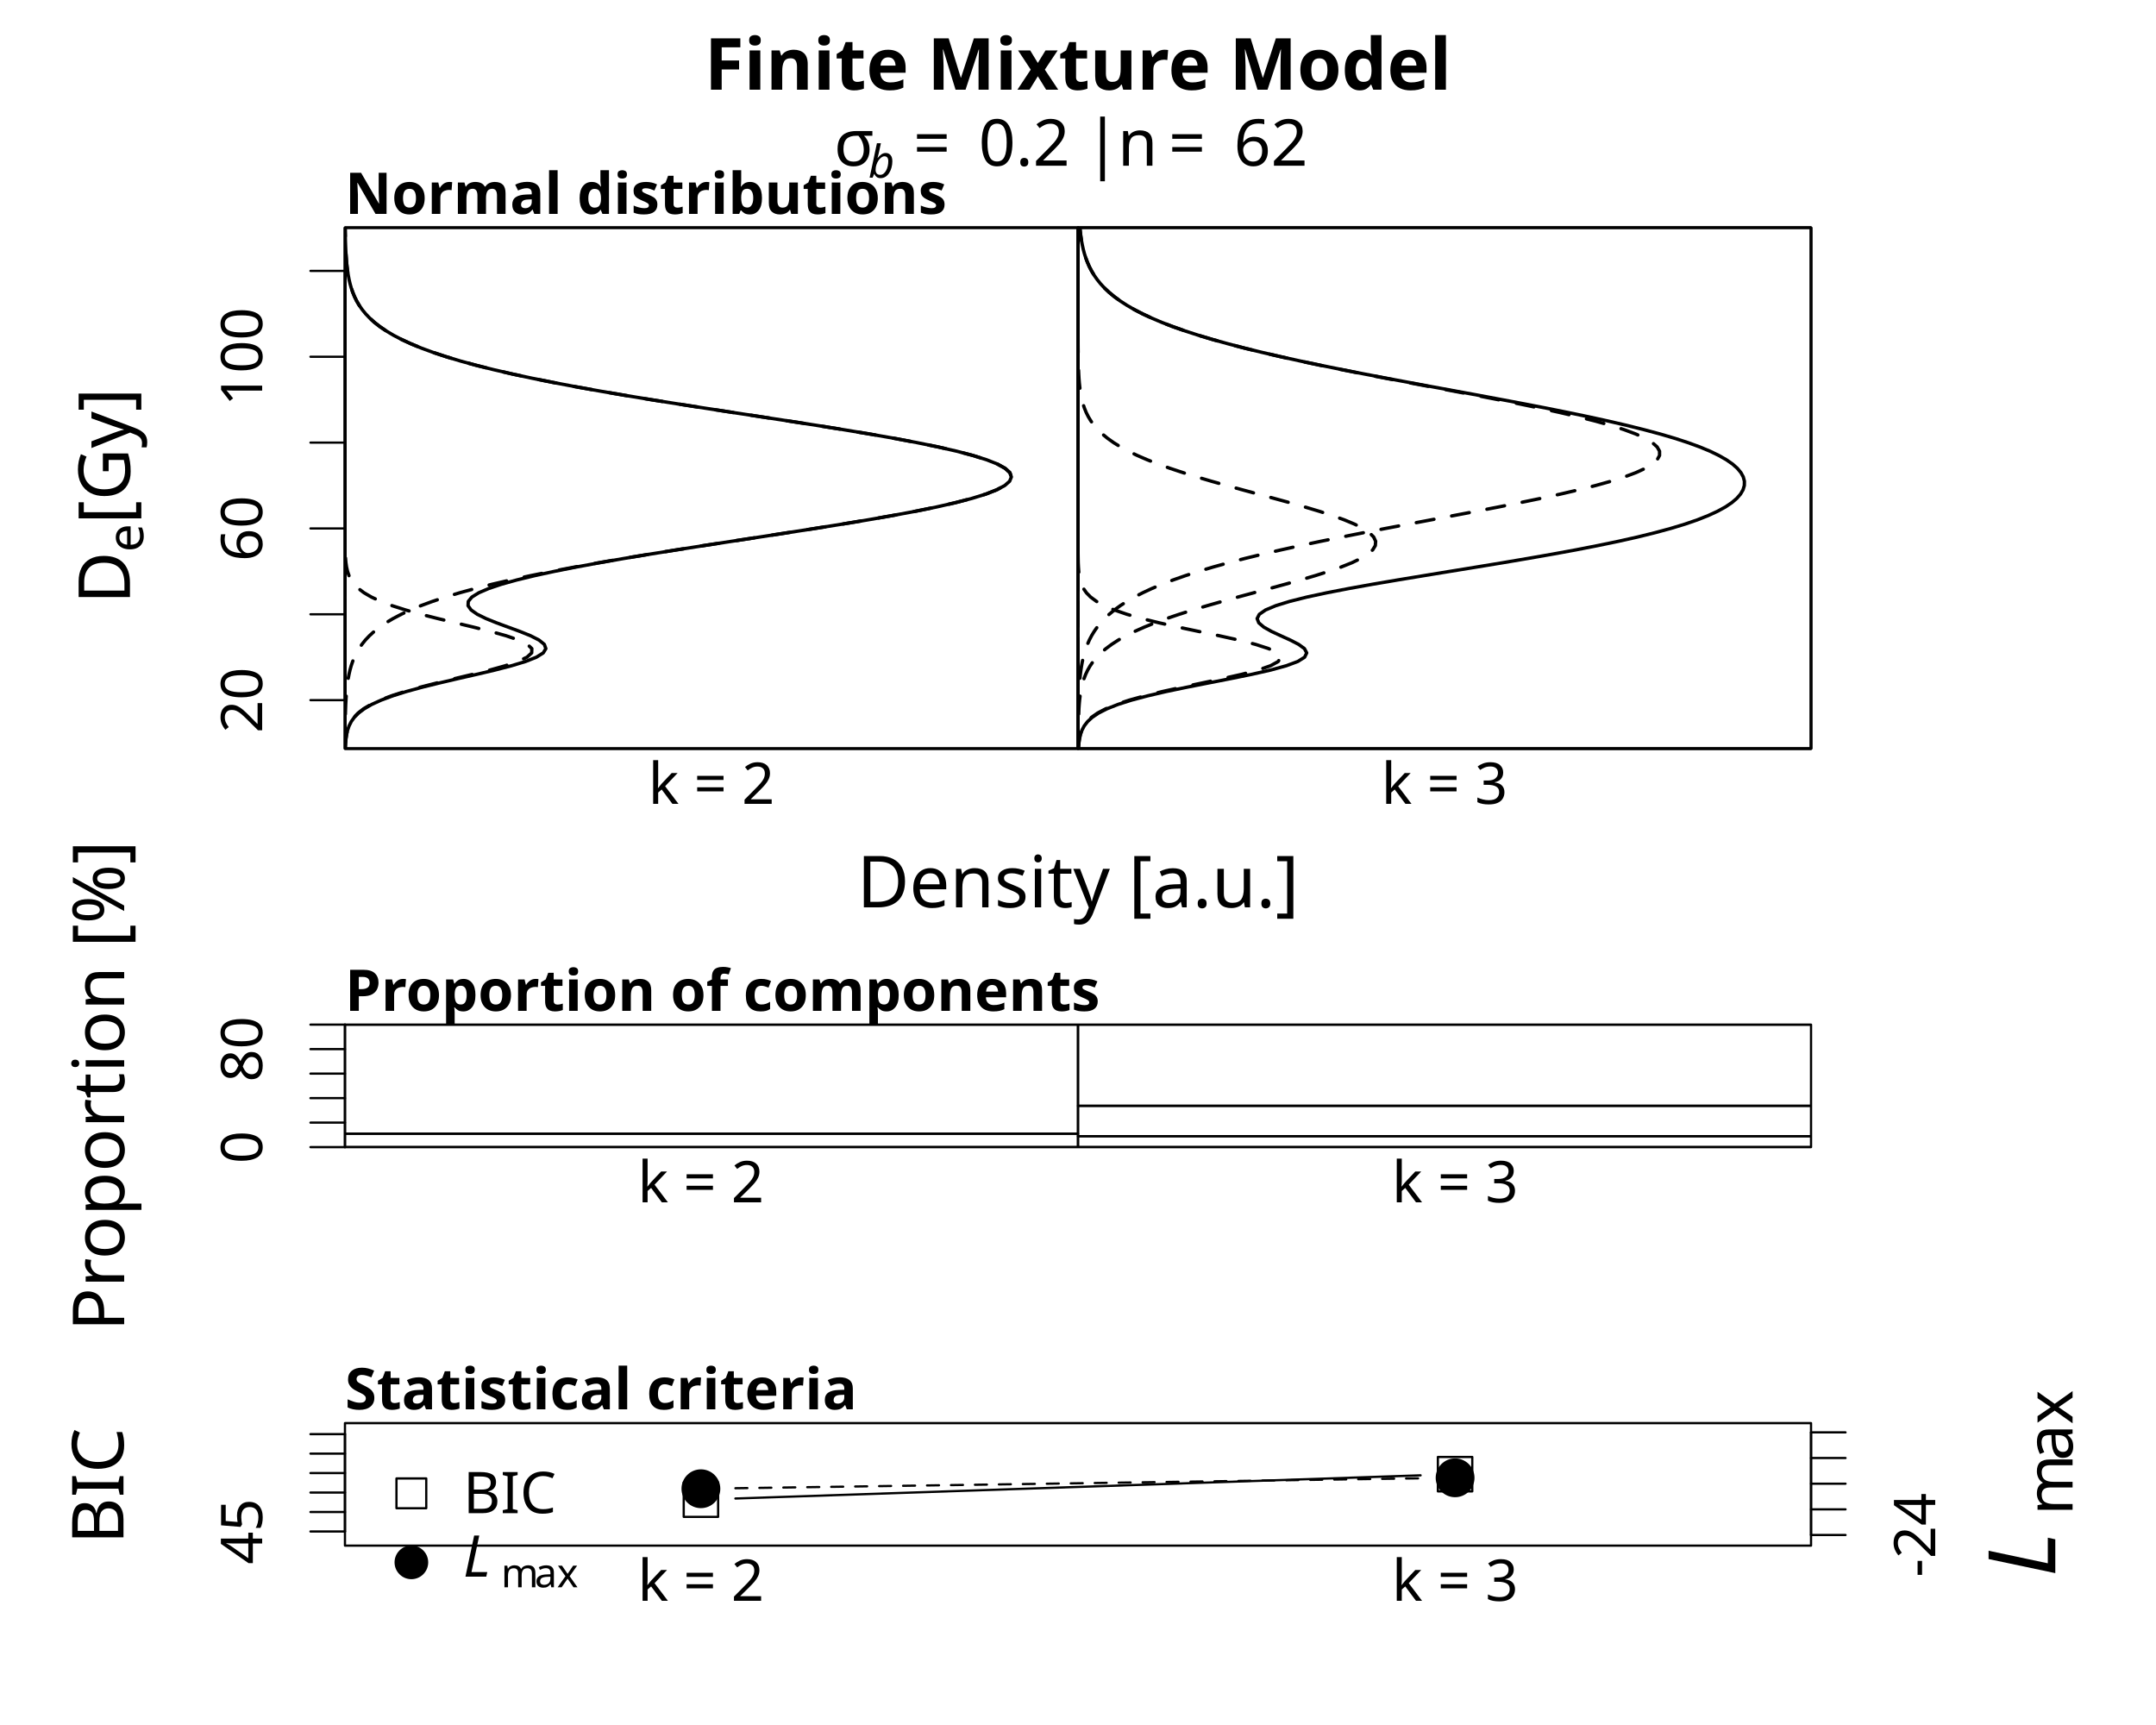
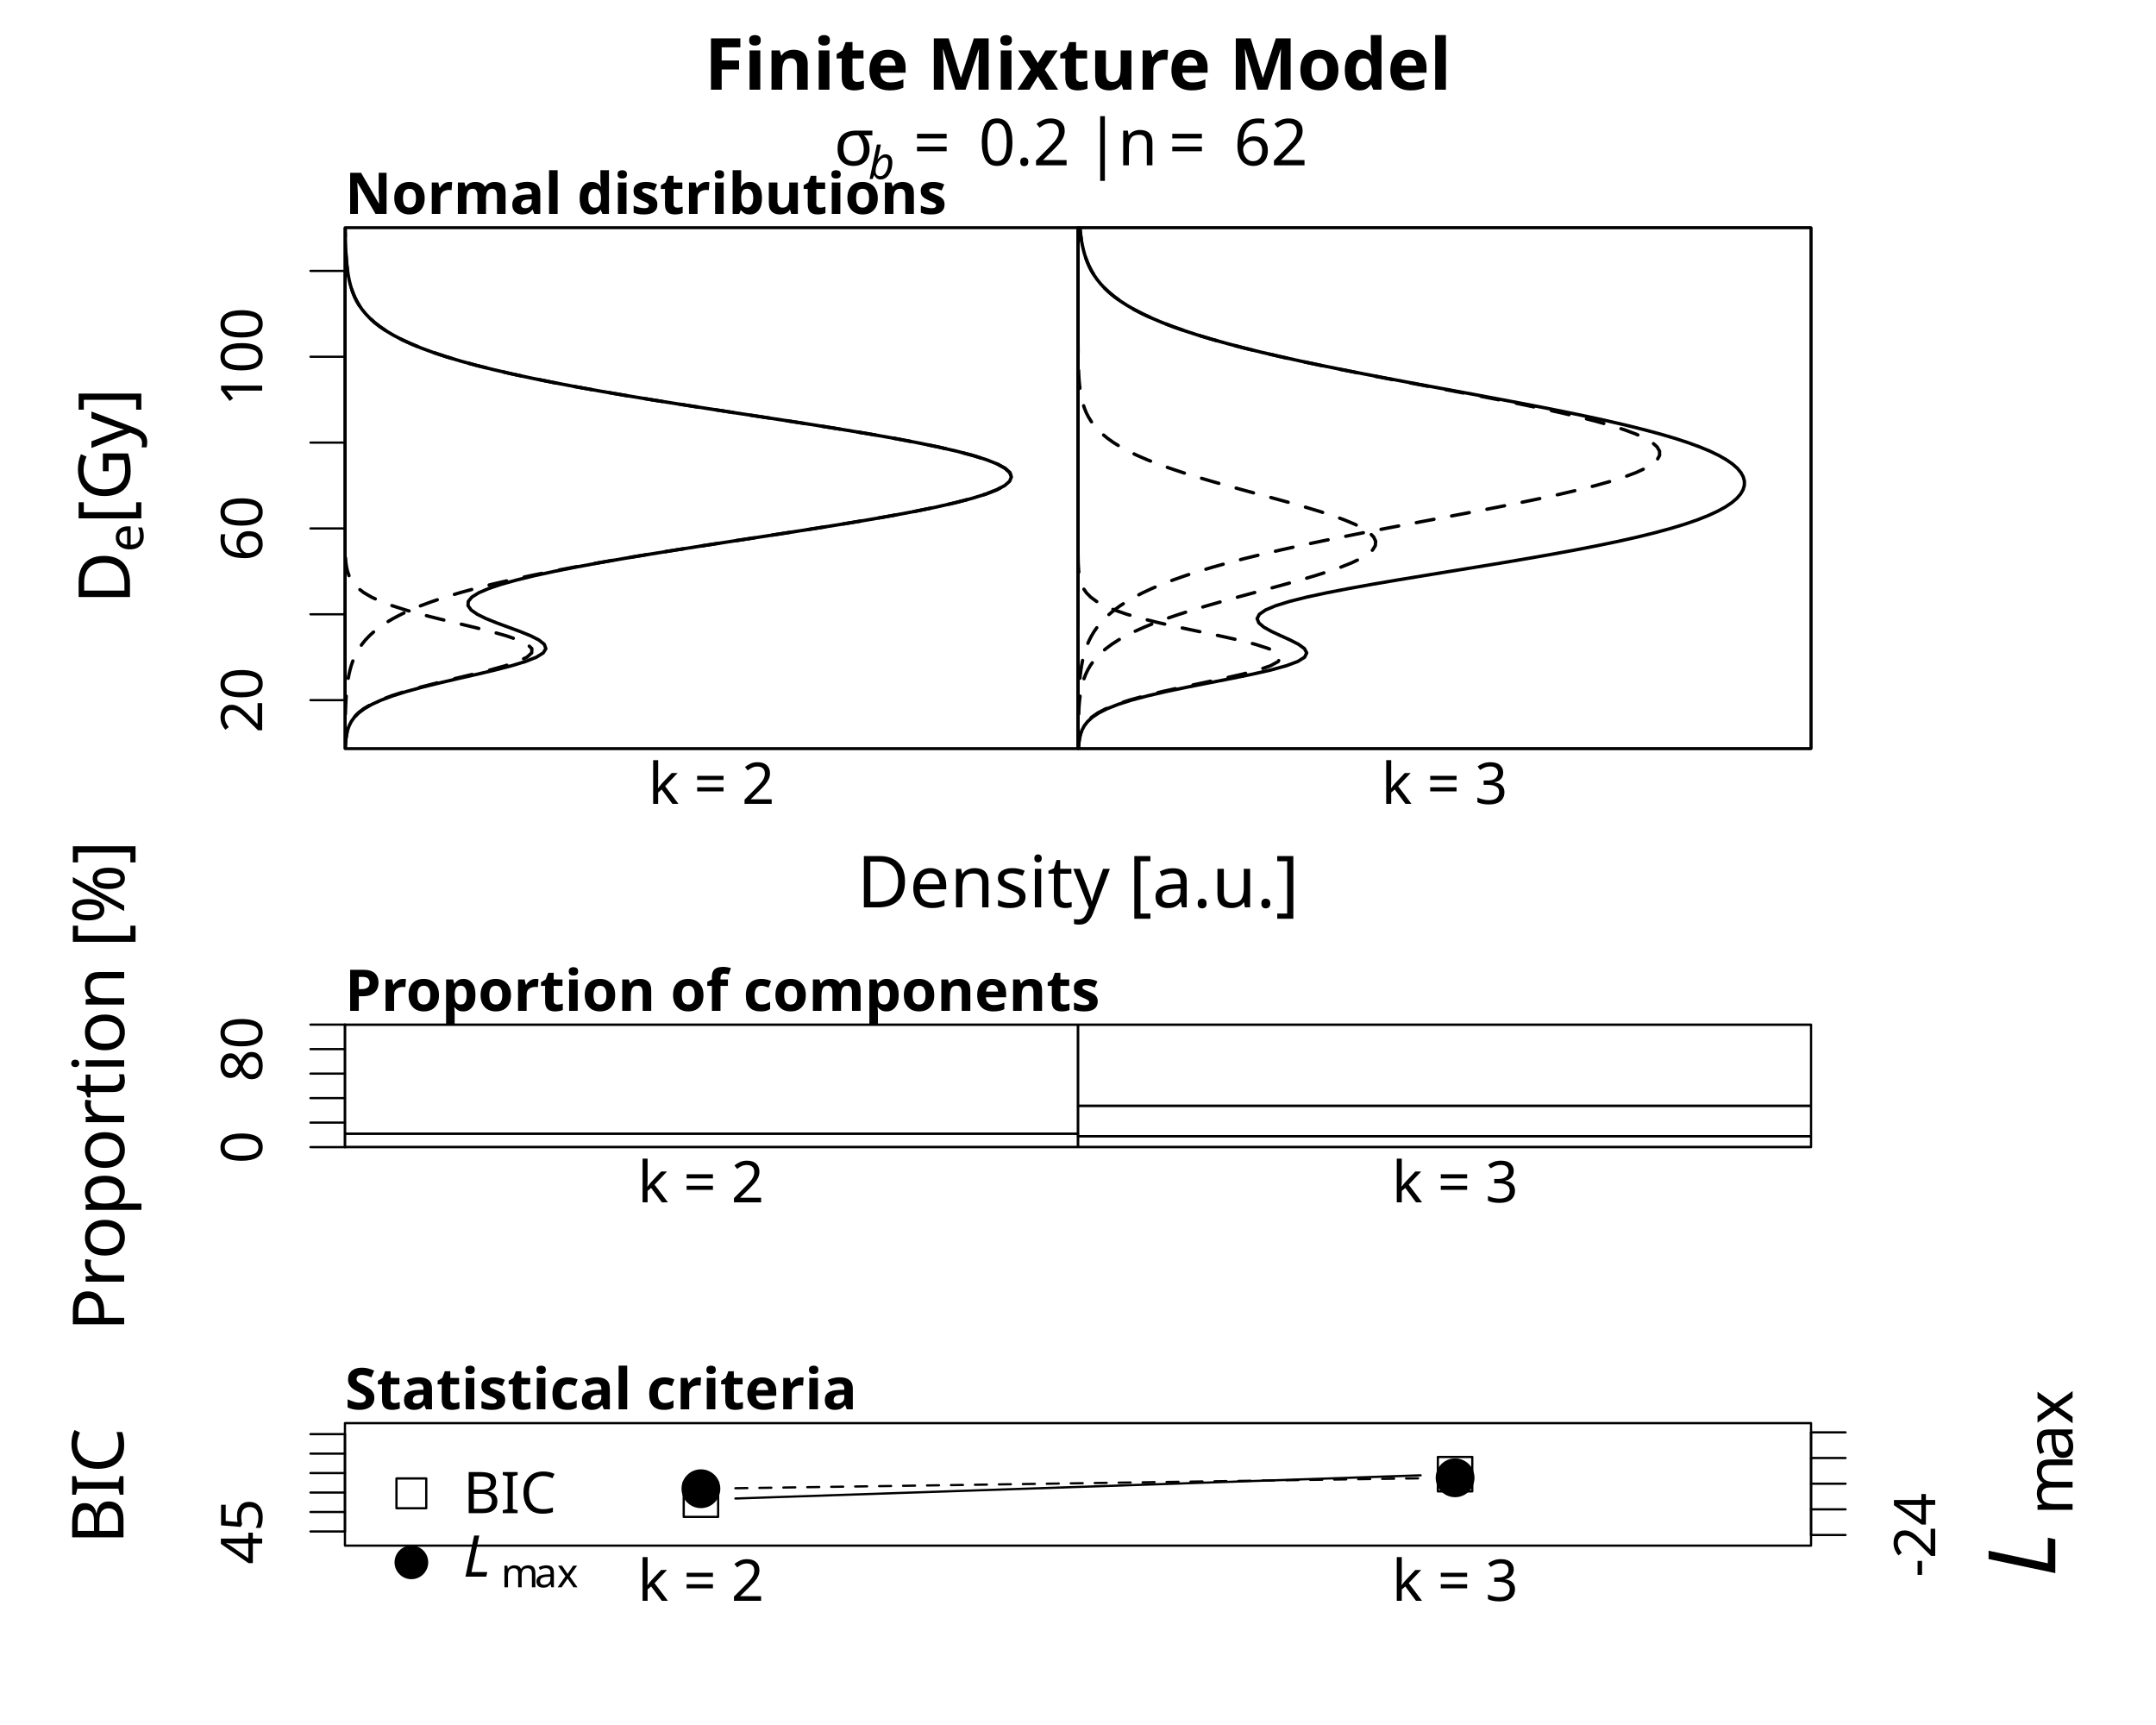
<svg xmlns="http://www.w3.org/2000/svg" class="svglite" data-engine-version="2.0" width="720.00pt" height="576.00pt" viewBox="0 0 720.00 576.00">
  <defs>
    <style type="text/css">
    .svglite line, .svglite polyline, .svglite polygon, .svglite path, .svglite rect, .svglite circle {
      fill: none;
      stroke: #000000;
      stroke-linecap: round;
      stroke-linejoin: round;
      stroke-miterlimit: 10.00;
    }
  </style>
  </defs>
  <rect width="100%" height="100%" style="stroke: none; fill: #FFFFFF;" />
  <defs>
    <clipPath id="cpMC4wMHw3MjAuMDB8MC4wMHw1NzYuMDA=">
      <rect x="0.00" y="0.00" width="720.00" height="576.00" />
    </clipPath>
  </defs>
  <g clip-path="url(#cpMC4wMHw3MjAuMDB8MC4wMHw1NzYuMDA=)">
    <polygon points="115.20,249.98 360.00,249.98 360.00,76.03 115.20,76.03 " style="stroke-width: 0.75; fill: none;" />
    <text transform="translate(43.40,201.69) rotate(-90)" style="font-size: 24.00px; font-family: sans;" textLength="17.34px" lengthAdjust="spacingAndGlyphs">D</text>
    <text transform="translate(47.84,184.36) rotate(-90)" style="font-size: 16.80px; font-family: sans;" textLength="9.34px" lengthAdjust="spacingAndGlyphs">e</text>
    <text transform="translate(43.40,175.01) rotate(-90)" style="font-size: 24.00px; font-family: sans;" textLength="50.69px" lengthAdjust="spacingAndGlyphs"> [Gy]</text>
  </g>
  <defs>
    <clipPath id="cpMTE1LjIwfDM2MC4wMHw3Ni4wM3wyNDkuOTg=">
      <rect x="115.20" y="76.03" width="244.80" height="173.95" />
    </clipPath>
  </defs>
  <g clip-path="url(#cpMTE1LjIwfDM2MC4wMHw3Ni4wM3wyNDkuOTg=)">
    <polyline points="115.20,262.44 115.20,261.01 115.20,259.58 115.20,258.14 115.20,256.71 115.21,255.28 115.22,253.84 115.23,252.41 115.26,250.98 115.31,249.54 115.38,248.11 115.51,246.68 115.72,245.25 116.03,243.81 116.51,242.38 117.22,240.95 118.22,239.51 119.60,238.08 121.46,236.65 123.89,235.21 126.96,233.78 130.72,232.35 135.18,230.91 140.27,229.48 145.88,228.05 151.81,226.61 157.81,225.18 163.55,223.75 168.71,222.31 172.94,220.88 175.97,219.45 177.56,218.01 177.61,216.58 176.11,215.15 173.16,213.71 168.99,212.28 163.88,210.85 158.16,209.42 152.17,207.98 146.23,206.55 140.59,205.12 135.46,203.68 130.97,202.25 127.17,200.82 124.06,199.38 121.59,197.95 119.70,196.52 118.29,195.08 117.27,193.65 116.55,192.22 116.06,190.78 115.73,189.35 115.52,187.92 115.39,186.48 115.31,185.05 115.26,183.62 115.23,182.18 115.22,180.75 115.21,179.32 115.20,177.88 115.20,176.45 115.20,175.02 115.20,173.59 115.20,172.15 115.20,170.72 115.20,169.29 115.20,167.85 115.20,166.42 115.20,164.99 115.20,163.55 115.20,162.12 115.20,160.69 115.20,159.25 115.20,157.82 115.20,156.39 115.20,154.95 115.20,153.52 115.20,152.09 115.20,150.65 115.20,149.22 115.20,147.79 115.20,146.35 115.20,144.92 115.20,143.49 115.20,142.05 115.20,140.62 115.20,139.19 115.20,137.76 115.20,136.32 115.20,134.89 115.20,133.46 115.20,132.02 115.20,130.59 115.20,129.16 115.20,127.72 115.20,126.29 115.20,124.86 115.20,123.42 115.20,121.99 115.20,120.56 115.20,119.12 115.20,117.69 115.20,116.26 115.20,114.82 115.20,113.39 115.20,111.96 115.20,110.52 115.20,109.09 115.20,107.66 115.20,106.22 115.20,104.79 115.20,103.36 115.20,101.92 115.20,100.49 115.20,99.06 115.20,97.63 115.20,96.19 115.20,94.76 115.20,93.33 115.20,91.89 115.20,90.46 115.20,89.03 115.20,87.59 115.20,86.16 115.20,84.73 115.20,83.29 115.20,81.86 115.20,80.43 115.20,78.99 115.20,77.56 115.20,76.13 " style="stroke-width: 0.75; stroke: none;" />
  </g>
  <g clip-path="url(#cpMC4wMHw3MjAuMDB8MC4wMHw1NzYuMDA=)">
    <polygon points="115.20,249.98 360.00,249.98 360.00,76.03 115.20,76.03 " style="stroke-width: 0.75; fill: none;" />
    <text x="237.60" y="268.42" text-anchor="middle" style="font-size: 19.20px; font-family: sans;" textLength="42.17px" lengthAdjust="spacingAndGlyphs">k = 2</text>
  </g>
  <g clip-path="url(#cpMTE1LjIwfDM2MC4wMHw3Ni4wM3wyNDkuOTg=)">
    <polygon points="115.20,262.44 115.20,262.44 115.20,262.44 115.20,261.01 115.20,259.58 115.20,258.14 115.20,256.71 115.21,255.28 115.22,253.84 115.23,252.41 115.26,250.98 115.31,249.54 115.38,248.11 115.51,246.68 115.72,245.25 116.03,243.81 116.51,242.38 117.22,240.95 118.22,239.51 119.60,238.08 121.46,236.65 123.89,235.21 126.96,233.78 130.72,232.35 135.18,230.91 140.27,229.48 145.88,228.05 151.81,226.61 157.81,225.18 163.55,223.75 168.71,222.31 172.94,220.88 175.97,219.45 177.56,218.01 177.61,216.58 176.11,215.15 173.16,213.71 168.99,212.28 163.88,210.85 158.16,209.42 152.17,207.98 146.23,206.55 140.59,205.12 135.46,203.68 130.97,202.25 127.17,200.82 124.06,199.38 121.59,197.95 119.70,196.52 118.29,195.08 117.27,193.65 116.55,192.22 116.06,190.78 115.73,189.35 115.52,187.92 115.39,186.48 115.31,185.05 115.26,183.62 115.23,182.18 115.22,180.75 115.21,179.32 115.20,177.88 115.20,176.45 115.20,175.02 115.20,173.59 115.20,172.15 115.20,170.72 115.20,169.29 115.20,167.85 115.20,166.42 115.20,164.99 115.20,163.55 115.20,162.12 115.20,160.69 115.20,159.25 115.20,157.82 115.20,156.39 115.20,154.95 115.20,153.52 115.20,152.09 115.20,150.65 115.20,149.22 115.20,147.79 115.20,146.35 115.20,144.92 115.20,143.49 115.20,142.05 115.20,140.62 115.20,139.19 115.20,137.76 115.20,136.32 115.20,134.89 115.20,133.46 115.20,132.02 115.20,130.59 115.20,129.16 115.20,127.72 115.20,126.29 115.20,124.86 115.20,123.42 115.20,121.99 115.20,120.56 115.20,119.12 115.20,117.69 115.20,116.26 115.20,114.82 115.20,113.39 115.20,111.96 115.20,110.52 115.20,109.09 115.20,107.66 115.20,106.22 115.20,104.79 115.20,103.36 115.20,101.92 115.20,100.49 115.20,99.06 115.20,97.63 115.20,96.19 115.20,94.76 115.20,93.33 115.20,91.89 115.20,90.46 115.20,89.03 115.20,87.59 115.20,86.16 115.20,84.73 115.20,83.29 115.20,81.86 115.20,80.43 115.20,78.99 115.20,77.56 115.20,76.13 115.20,76.03 " style="stroke-width: 1.12; stroke-dasharray: 6.00,6.00; fill: none;" />
    <polyline points="115.20,262.44 115.20,261.01 115.20,259.58 115.20,258.14 115.20,256.71 115.20,255.28 115.21,253.84 115.21,252.41 115.21,250.98 115.22,249.54 115.22,248.11 115.23,246.68 115.24,245.25 115.25,243.81 115.27,242.38 115.29,240.95 115.32,239.51 115.35,238.08 115.40,236.65 115.45,235.21 115.53,233.78 115.62,232.35 115.74,230.91 115.88,229.48 116.06,228.05 116.28,226.61 116.55,225.18 116.88,223.75 117.28,222.31 117.77,220.88 118.35,219.45 119.05,218.01 119.88,216.58 120.87,215.15 122.02,213.71 123.38,212.28 124.95,210.85 126.77,209.42 128.86,207.98 131.26,206.55 133.99,205.12 137.07,203.68 140.53,202.25 144.41,200.82 148.71,199.38 153.47,197.95 158.69,196.52 164.38,195.08 170.55,193.65 177.20,192.22 184.31,190.78 191.86,189.35 199.83,187.92 208.18,186.48 216.87,185.05 225.83,183.62 235.00,182.18 244.31,180.75 253.68,179.32 263.01,177.88 272.21,176.45 281.18,175.02 289.82,173.59 298.03,172.15 305.70,170.72 312.74,169.29 319.06,167.85 324.57,166.42 329.19,164.99 332.87,163.55 335.54,162.12 337.17,160.69 337.75,159.25 337.25,157.82 335.68,156.39 333.08,154.95 329.47,153.52 324.91,152.09 319.45,150.65 313.19,149.22 306.19,147.79 298.56,146.35 290.38,144.92 281.77,143.49 272.82,142.05 263.63,140.62 254.30,139.19 244.94,137.76 235.62,136.32 226.44,134.89 217.46,133.46 208.75,132.02 200.38,130.59 192.38,129.16 184.79,127.72 177.65,126.29 170.98,124.86 164.78,123.42 159.05,121.99 153.80,120.56 149.02,119.12 144.68,117.69 140.78,116.26 137.29,114.82 134.18,113.39 131.43,111.96 129.01,110.52 126.90,109.09 125.06,107.66 123.47,106.22 122.11,104.79 120.94,103.36 119.94,101.92 119.10,100.49 118.40,99.06 117.81,97.63 117.31,96.19 116.91,94.76 116.57,93.33 116.30,91.89 116.07,90.46 115.89,89.03 115.74,87.59 115.63,86.16 115.53,84.73 115.46,83.29 115.40,81.86 115.35,80.43 115.32,78.99 115.29,77.56 115.27,76.13 " style="stroke-width: 0.75; stroke: none;" />
  </g>
  <g clip-path="url(#cpMC4wMHw3MjAuMDB8MC4wMHw1NzYuMDA=)">
    <polygon points="115.20,249.98 360.00,249.98 360.00,76.03 115.20,76.03 " style="stroke-width: 0.75; fill: none;" />
  </g>
  <g clip-path="url(#cpMTE1LjIwfDM2MC4wMHw3Ni4wM3wyNDkuOTg=)">
    <polygon points="115.20,262.44 115.20,262.44 115.20,262.44 115.20,261.01 115.20,259.58 115.20,258.14 115.20,256.71 115.20,255.28 115.21,253.84 115.21,252.41 115.21,250.98 115.22,249.54 115.22,248.11 115.23,246.68 115.24,245.25 115.25,243.81 115.27,242.38 115.29,240.95 115.32,239.51 115.35,238.08 115.40,236.65 115.45,235.21 115.53,233.78 115.62,232.35 115.74,230.91 115.88,229.48 116.06,228.05 116.28,226.61 116.55,225.18 116.88,223.75 117.28,222.31 117.77,220.88 118.35,219.45 119.05,218.01 119.88,216.58 120.87,215.15 122.02,213.71 123.38,212.28 124.95,210.85 126.77,209.42 128.86,207.98 131.26,206.55 133.99,205.12 137.07,203.68 140.53,202.25 144.41,200.82 148.71,199.38 153.47,197.95 158.69,196.52 164.38,195.08 170.55,193.65 177.20,192.22 184.31,190.78 191.86,189.35 199.83,187.92 208.18,186.48 216.87,185.05 225.83,183.62 235.00,182.18 244.31,180.75 253.68,179.32 263.01,177.88 272.21,176.45 281.18,175.02 289.82,173.59 298.03,172.15 305.70,170.72 312.74,169.29 319.06,167.85 324.57,166.42 329.19,164.99 332.87,163.55 335.54,162.12 337.17,160.69 337.75,159.25 337.25,157.82 335.68,156.39 333.08,154.95 329.47,153.52 324.91,152.09 319.45,150.65 313.19,149.22 306.19,147.79 298.56,146.35 290.38,144.92 281.77,143.49 272.82,142.05 263.63,140.62 254.30,139.19 244.94,137.76 235.62,136.32 226.44,134.89 217.46,133.46 208.75,132.02 200.38,130.59 192.38,129.16 184.79,127.72 177.65,126.29 170.98,124.86 164.78,123.42 159.05,121.99 153.80,120.56 149.02,119.12 144.68,117.69 140.78,116.26 137.29,114.82 134.18,113.39 131.43,111.96 129.01,110.52 126.90,109.09 125.06,107.66 123.47,106.22 122.11,104.79 120.94,103.36 119.94,101.92 119.10,100.49 118.40,99.06 117.81,97.63 117.31,96.19 116.91,94.76 116.57,93.33 116.30,91.89 116.07,90.46 115.89,89.03 115.74,87.59 115.63,86.16 115.53,84.73 115.46,83.29 115.40,81.86 115.35,80.43 115.32,78.99 115.29,77.56 115.27,76.13 115.20,76.03 " style="stroke-width: 1.12; stroke-dasharray: 6.00,6.00; fill: none;" />
    <polyline points="115.20,262.44 115.20,261.01 115.20,259.58 115.20,258.14 115.21,256.71 115.21,255.28 115.22,253.84 115.24,252.41 115.27,250.98 115.32,249.54 115.41,248.11 115.54,246.68 115.75,245.25 116.08,243.81 116.58,242.38 117.30,240.95 118.33,239.51 119.75,238.08 121.66,236.65 124.15,235.21 127.29,233.78 131.14,232.35 135.71,230.91 140.95,229.48 146.74,228.05 152.89,226.61 159.16,225.18 165.23,223.75 170.79,222.31 175.51,220.88 179.12,219.45 181.42,218.01 182.29,216.58 181.77,215.15 179.98,213.71 177.17,212.28 173.63,210.85 169.73,209.42 165.84,207.98 162.29,206.55 159.38,205.12 157.33,203.68 156.31,202.25 156.38,200.82 157.57,199.38 159.86,197.95 163.19,196.52 167.47,195.08 172.62,193.65 178.54,192.22 185.16,190.78 192.39,189.35 200.15,187.92 208.37,186.48 216.98,185.05 225.89,183.62 235.04,182.18 244.33,180.75 253.69,179.32 263.01,177.88 272.21,176.45 281.18,175.02 289.82,173.59 298.03,172.15 305.70,170.72 312.74,169.29 319.06,167.85 324.57,166.42 329.19,164.99 332.87,163.55 335.54,162.12 337.17,160.69 337.75,159.25 337.25,157.82 335.68,156.39 333.08,154.95 329.47,153.52 324.91,152.09 319.45,150.65 313.19,149.22 306.19,147.79 298.56,146.35 290.38,144.92 281.77,143.49 272.82,142.05 263.63,140.62 254.30,139.19 244.94,137.76 235.62,136.32 226.44,134.89 217.46,133.46 208.75,132.02 200.38,130.59 192.38,129.16 184.79,127.72 177.65,126.29 170.98,124.86 164.78,123.42 159.05,121.99 153.80,120.56 149.02,119.12 144.68,117.69 140.78,116.26 137.29,114.82 134.18,113.39 131.43,111.96 129.01,110.52 126.90,109.09 125.06,107.66 123.47,106.22 122.11,104.79 120.94,103.36 119.94,101.92 119.10,100.49 118.40,99.06 117.81,97.63 117.31,96.19 116.91,94.76 116.57,93.33 116.30,91.89 116.07,90.46 115.89,89.03 115.74,87.59 115.63,86.16 115.53,84.73 115.46,83.29 115.40,81.86 115.35,80.43 115.32,78.99 115.29,77.56 115.27,76.13 " style="stroke-width: 1.12;" />
  </g>
  <g clip-path="url(#cpMC4wMHw3MjAuMDB8MC4wMHw1NzYuMDA=)">
    <polygon points="115.20,249.98 360.00,249.98 360.00,76.03 115.20,76.03 " style="stroke-width: 0.75; fill: none;" />
    <text x="360.00" y="29.95" text-anchor="middle" style="font-size: 24.00px; font-weight: bold; font-family: sans;" textLength="216.09px" lengthAdjust="spacingAndGlyphs">Finite Mixture Model</text>
-     <text x="278.52" y="55.33" style="font-size: 21.60px; font-family: sans;" textLength="11.47px" lengthAdjust="spacingAndGlyphs">σ</text>
-     <text x="289.99" y="59.33" style="font-size: 15.12px; font-style: italic; font-family: sans;" textLength="8.41px" lengthAdjust="spacingAndGlyphs">b</text>
-     <text x="305.04" y="55.33" style="font-size: 21.60px; font-family: sans;" textLength="16.77px" lengthAdjust="spacingAndGlyphs">=</text>
-     <text x="326.81" y="55.33" style="font-size: 21.60px; font-family: sans;" textLength="30.03px" lengthAdjust="spacingAndGlyphs">0.2</text>
-     <text x="356.84" y="55.33" style="font-size: 21.60px; font-family: sans;" textLength="5.40px" lengthAdjust="spacingAndGlyphs"> </text>
-     <text x="362.25" y="55.33" style="font-size: 21.60px; font-family: sans;" textLength="5.61px" lengthAdjust="spacingAndGlyphs">|</text>
-     <text x="367.86" y="55.33" style="font-size: 21.60px; font-family: sans;" textLength="5.40px" lengthAdjust="spacingAndGlyphs"> </text>
-     <text x="373.26" y="55.33" style="font-size: 21.60px; font-family: sans;" textLength="12.01px" lengthAdjust="spacingAndGlyphs">n</text>
-     <text x="390.28" y="55.33" style="font-size: 21.60px; font-family: sans;" textLength="16.77px" lengthAdjust="spacingAndGlyphs">=</text>
-     <text x="412.05" y="55.33" style="font-size: 21.60px; font-family: sans;" textLength="24.03px" lengthAdjust="spacingAndGlyphs">62</text>
-     <text x="436.08" y="55.33" style="font-size: 21.60px; font-family: sans;" textLength="5.40px" lengthAdjust="spacingAndGlyphs"> </text>
+     <text x="278.52" y="55.19" style="font-size: 21.60px; font-family: sans;" textLength="11.47px" lengthAdjust="spacingAndGlyphs">σ</text>
+     <text x="289.99" y="59.76" style="font-size: 15.12px; font-style: italic; font-family: sans;" textLength="8.41px" lengthAdjust="spacingAndGlyphs">b</text>
+     <text x="305.04" y="55.19" style="font-size: 21.60px; font-family: sans;" textLength="16.77px" lengthAdjust="spacingAndGlyphs">=</text>
+     <text x="326.81" y="55.19" style="font-size: 21.60px; font-family: sans;" textLength="30.03px" lengthAdjust="spacingAndGlyphs">0.2</text>
+     <text x="356.84" y="55.19" style="font-size: 21.60px; font-family: sans;" textLength="5.40px" lengthAdjust="spacingAndGlyphs"> </text>
+     <text x="362.25" y="55.19" style="font-size: 21.60px; font-family: sans;" textLength="5.61px" lengthAdjust="spacingAndGlyphs">|</text>
+     <text x="367.86" y="55.19" style="font-size: 21.60px; font-family: sans;" textLength="5.40px" lengthAdjust="spacingAndGlyphs"> </text>
+     <text x="373.26" y="55.19" style="font-size: 21.60px; font-family: sans;" textLength="12.01px" lengthAdjust="spacingAndGlyphs">n</text>
+     <text x="390.28" y="55.19" style="font-size: 21.60px; font-family: sans;" textLength="16.77px" lengthAdjust="spacingAndGlyphs">=</text>
+     <text x="412.05" y="55.19" style="font-size: 21.60px; font-family: sans;" textLength="24.03px" lengthAdjust="spacingAndGlyphs">62</text>
+     <text x="436.08" y="55.19" style="font-size: 21.60px; font-family: sans;" textLength="5.40px" lengthAdjust="spacingAndGlyphs"> </text>
    <text x="115.20" y="71.42" style="font-size: 19.20px; font-weight: bold; font-family: sans;" textLength="169.68px" lengthAdjust="spacingAndGlyphs">Normal distributions</text>
    <text x="360.00" y="302.98" text-anchor="middle" style="font-size: 24.00px; font-family: sans;" textLength="140.08px" lengthAdjust="spacingAndGlyphs">Density [a.u.]</text>
    <line x1="115.20" y1="233.78" x2="115.20" y2="90.46" style="stroke-width: 0.75;" />
    <line x1="115.20" y1="233.78" x2="103.68" y2="233.78" style="stroke-width: 0.75;" />
    <line x1="115.20" y1="205.12" x2="103.68" y2="205.12" style="stroke-width: 0.75;" />
    <line x1="115.20" y1="176.45" x2="103.68" y2="176.45" style="stroke-width: 0.75;" />
    <line x1="115.20" y1="147.79" x2="103.68" y2="147.79" style="stroke-width: 0.75;" />
    <line x1="115.20" y1="119.12" x2="103.68" y2="119.12" style="stroke-width: 0.75;" />
    <line x1="115.20" y1="90.46" x2="103.68" y2="90.46" style="stroke-width: 0.75;" />
    <text transform="translate(87.55,233.78) rotate(-90)" text-anchor="middle" style="font-size: 19.20px; font-family: sans;" textLength="21.36px" lengthAdjust="spacingAndGlyphs">20</text>
    <text transform="translate(87.55,176.45) rotate(-90)" text-anchor="middle" style="font-size: 19.20px; font-family: sans;" textLength="21.36px" lengthAdjust="spacingAndGlyphs">60</text>
    <text transform="translate(87.55,119.12) rotate(-90)" text-anchor="middle" style="font-size: 19.20px; font-family: sans;" textLength="32.04px" lengthAdjust="spacingAndGlyphs">100</text>
    <polygon points="360.00,249.98 604.80,249.98 604.80,76.03 360.00,76.03 " style="stroke-width: 0.75; fill: none;" />
  </g>
  <defs>
    <clipPath id="cpMzYwLjAwfDYwNC44MHw3Ni4wM3wyNDkuOTg=">
      <rect x="360.00" y="76.03" width="244.80" height="173.95" />
    </clipPath>
  </defs>
  <g clip-path="url(#cpMzYwLjAwfDYwNC44MHw3Ni4wM3wyNDkuOTg=)">
    <polyline points="360.00,262.44 360.00,261.01 360.00,259.58 360.00,258.14 360.01,256.71 360.01,255.28 360.02,253.84 360.04,252.41 360.08,250.98 360.15,249.54 360.27,248.11 360.46,246.68 360.76,245.25 361.24,243.81 361.97,242.38 363.03,240.95 364.53,239.51 366.58,238.08 369.31,236.65 372.81,235.21 377.14,233.78 382.30,232.35 388.20,230.91 394.69,229.48 401.50,228.05 408.28,226.61 414.62,225.18 420.09,223.75 424.28,222.31 426.87,220.88 427.65,219.45 426.55,218.01 423.67,216.58 419.23,215.15 413.59,213.71 407.14,212.28 400.33,210.85 393.56,209.42 387.15,207.98 381.36,206.55 376.34,205.12 372.16,203.68 368.80,202.25 366.19,200.82 364.23,199.38 362.82,197.95 361.82,196.52 361.15,195.08 360.70,193.65 360.42,192.22 360.24,190.78 360.14,189.35 360.07,187.92 360.04,186.48 360.02,185.05 360.01,183.62 360.01,182.18 360.00,180.75 360.00,179.32 360.00,177.88 360.00,176.45 360.00,175.02 360.00,173.59 360.00,172.15 360.00,170.72 360.00,169.29 360.00,167.85 360.00,166.42 360.00,164.99 360.00,163.55 360.00,162.12 360.00,160.69 360.00,159.25 360.00,157.82 360.00,156.39 360.00,154.95 360.00,153.52 360.00,152.09 360.00,150.65 360.00,149.22 360.00,147.79 360.00,146.35 360.00,144.92 360.00,143.49 360.00,142.05 360.00,140.62 360.00,139.19 360.00,137.76 360.00,136.32 360.00,134.89 360.00,133.46 360.00,132.02 360.00,130.59 360.00,129.16 360.00,127.72 360.00,126.29 360.00,124.86 360.00,123.42 360.00,121.99 360.00,120.56 360.00,119.12 360.00,117.69 360.00,116.26 360.00,114.82 360.00,113.39 360.00,111.96 360.00,110.52 360.00,109.09 360.00,107.66 360.00,106.22 360.00,104.79 360.00,103.36 360.00,101.92 360.00,100.49 360.00,99.06 360.00,97.63 360.00,96.19 360.00,94.76 360.00,93.33 360.00,91.89 360.00,90.46 360.00,89.03 360.00,87.59 360.00,86.16 360.00,84.73 360.00,83.29 360.00,81.86 360.00,80.43 360.00,78.99 360.00,77.56 360.00,76.13 " style="stroke-width: 0.75; stroke: none;" />
  </g>
  <g clip-path="url(#cpMC4wMHw3MjAuMDB8MC4wMHw1NzYuMDA=)">
    <polygon points="360.00,249.98 604.80,249.98 604.80,76.03 360.00,76.03 " style="stroke-width: 0.75; fill: none;" />
    <text x="482.40" y="268.42" text-anchor="middle" style="font-size: 19.20px; font-family: sans;" textLength="42.17px" lengthAdjust="spacingAndGlyphs">k = 3</text>
  </g>
  <g clip-path="url(#cpMzYwLjAwfDYwNC44MHw3Ni4wM3wyNDkuOTg=)">
    <polygon points="360.00,262.44 360.00,262.44 360.00,262.44 360.00,261.01 360.00,259.58 360.00,258.14 360.01,256.71 360.01,255.28 360.02,253.84 360.04,252.41 360.08,250.98 360.15,249.54 360.27,248.11 360.46,246.68 360.76,245.25 361.24,243.81 361.97,242.38 363.03,240.95 364.53,239.51 366.58,238.08 369.31,236.65 372.81,235.21 377.14,233.78 382.30,232.35 388.20,230.91 394.69,229.48 401.50,228.05 408.28,226.61 414.62,225.18 420.09,223.75 424.28,222.31 426.87,220.88 427.65,219.45 426.55,218.01 423.67,216.58 419.23,215.15 413.59,213.71 407.14,212.28 400.33,210.85 393.56,209.42 387.15,207.98 381.36,206.55 376.34,205.12 372.16,203.68 368.80,202.25 366.19,200.82 364.23,199.38 362.82,197.95 361.82,196.52 361.15,195.08 360.70,193.65 360.42,192.22 360.24,190.78 360.14,189.35 360.07,187.92 360.04,186.48 360.02,185.05 360.01,183.62 360.01,182.18 360.00,180.75 360.00,179.32 360.00,177.88 360.00,176.45 360.00,175.02 360.00,173.59 360.00,172.15 360.00,170.72 360.00,169.29 360.00,167.85 360.00,166.42 360.00,164.99 360.00,163.55 360.00,162.12 360.00,160.69 360.00,159.25 360.00,157.82 360.00,156.39 360.00,154.95 360.00,153.52 360.00,152.09 360.00,150.65 360.00,149.22 360.00,147.79 360.00,146.35 360.00,144.92 360.00,143.49 360.00,142.05 360.00,140.62 360.00,139.19 360.00,137.76 360.00,136.32 360.00,134.89 360.00,133.46 360.00,132.02 360.00,130.59 360.00,129.16 360.00,127.72 360.00,126.29 360.00,124.86 360.00,123.42 360.00,121.99 360.00,120.56 360.00,119.12 360.00,117.69 360.00,116.26 360.00,114.82 360.00,113.39 360.00,111.96 360.00,110.52 360.00,109.09 360.00,107.66 360.00,106.22 360.00,104.79 360.00,103.36 360.00,101.92 360.00,100.49 360.00,99.06 360.00,97.63 360.00,96.19 360.00,94.76 360.00,93.33 360.00,91.89 360.00,90.46 360.00,89.03 360.00,87.59 360.00,86.16 360.00,84.73 360.00,83.29 360.00,81.86 360.00,80.43 360.00,78.99 360.00,77.56 360.00,76.13 360.00,76.03 " style="stroke-width: 1.12; stroke-dasharray: 6.00,6.00; fill: none;" />
    <polyline points="360.00,262.44 360.00,261.01 360.00,259.58 360.00,258.14 360.00,256.71 360.00,255.28 360.00,253.84 360.01,252.41 360.01,250.98 360.01,249.54 360.02,248.11 360.03,246.68 360.04,245.25 360.06,243.81 360.08,242.38 360.12,240.95 360.16,239.51 360.22,238.08 360.30,236.65 360.40,235.21 360.53,233.78 360.70,232.35 360.93,230.91 361.21,229.48 361.57,228.05 362.01,226.61 362.56,225.18 363.24,223.75 364.07,222.31 365.06,220.88 366.26,219.45 367.67,218.01 369.33,216.58 371.26,215.15 373.49,213.71 376.03,212.28 378.90,210.85 382.11,209.42 385.67,207.98 389.57,206.55 393.79,205.12 398.32,203.68 403.12,202.25 408.15,200.82 413.34,199.38 418.63,197.95 423.95,196.52 429.21,195.08 434.33,193.65 439.20,192.22 443.73,190.78 447.84,189.35 451.43,187.92 454.43,186.48 456.77,185.05 458.41,183.62 459.29,182.18 459.40,180.75 458.74,179.32 457.32,177.88 455.18,176.45 452.37,175.02 448.94,173.59 444.97,172.15 440.55,170.72 435.77,169.29 430.72,167.85 425.49,166.42 420.18,164.99 414.87,163.55 409.64,162.12 404.56,160.69 399.69,159.25 395.08,157.82 390.76,156.39 386.77,154.95 383.11,153.52 379.80,152.09 376.83,150.65 374.20,149.22 371.88,147.79 369.86,146.35 368.13,144.92 366.65,143.49 365.39,142.05 364.34,140.62 363.47,139.19 362.75,137.76 362.16,136.32 361.68,134.89 361.30,133.46 361.00,132.02 360.76,130.59 360.58,129.16 360.43,127.72 360.32,126.29 360.24,124.86 360.17,123.42 360.13,121.99 360.09,120.56 360.07,119.12 360.05,117.69 360.03,116.26 360.02,114.82 360.02,113.39 360.01,111.96 360.01,110.52 360.01,109.09 360.00,107.66 360.00,106.22 360.00,104.79 360.00,103.36 360.00,101.92 360.00,100.49 360.00,99.06 360.00,97.63 360.00,96.19 360.00,94.76 360.00,93.33 360.00,91.89 360.00,90.46 360.00,89.03 360.00,87.59 360.00,86.16 360.00,84.73 360.00,83.29 360.00,81.86 360.00,80.43 360.00,78.99 360.00,77.56 360.00,76.13 " style="stroke-width: 0.75; stroke: none;" />
  </g>
  <g clip-path="url(#cpMC4wMHw3MjAuMDB8MC4wMHw1NzYuMDA=)">
    <polygon points="360.00,249.98 604.80,249.98 604.80,76.03 360.00,76.03 " style="stroke-width: 0.75; fill: none;" />
  </g>
  <g clip-path="url(#cpMzYwLjAwfDYwNC44MHw3Ni4wM3wyNDkuOTg=)">
    <polygon points="360.00,262.44 360.00,262.44 360.00,262.44 360.00,261.01 360.00,259.58 360.00,258.14 360.00,256.71 360.00,255.28 360.00,253.84 360.01,252.41 360.01,250.98 360.01,249.54 360.02,248.11 360.03,246.68 360.04,245.25 360.06,243.81 360.08,242.38 360.12,240.95 360.16,239.51 360.22,238.08 360.30,236.65 360.40,235.21 360.53,233.78 360.70,232.35 360.93,230.91 361.21,229.48 361.57,228.05 362.01,226.61 362.56,225.18 363.24,223.75 364.07,222.31 365.06,220.88 366.26,219.45 367.67,218.01 369.33,216.58 371.26,215.15 373.49,213.71 376.03,212.28 378.90,210.85 382.11,209.42 385.67,207.98 389.57,206.55 393.79,205.12 398.32,203.68 403.12,202.25 408.15,200.82 413.34,199.38 418.63,197.95 423.95,196.52 429.21,195.08 434.33,193.65 439.20,192.22 443.73,190.78 447.84,189.35 451.43,187.92 454.43,186.48 456.77,185.05 458.41,183.62 459.29,182.18 459.40,180.75 458.74,179.32 457.32,177.88 455.18,176.45 452.37,175.02 448.94,173.59 444.97,172.15 440.55,170.72 435.77,169.29 430.72,167.85 425.49,166.42 420.18,164.99 414.87,163.55 409.64,162.12 404.56,160.69 399.69,159.25 395.08,157.82 390.76,156.39 386.77,154.95 383.11,153.52 379.80,152.09 376.83,150.65 374.20,149.22 371.88,147.79 369.86,146.35 368.13,144.92 366.65,143.49 365.39,142.05 364.34,140.62 363.47,139.19 362.75,137.76 362.16,136.32 361.68,134.89 361.30,133.46 361.00,132.02 360.76,130.59 360.58,129.16 360.43,127.72 360.32,126.29 360.24,124.86 360.17,123.42 360.13,121.99 360.09,120.56 360.07,119.12 360.05,117.69 360.03,116.26 360.02,114.82 360.02,113.39 360.01,111.96 360.01,110.52 360.01,109.09 360.00,107.66 360.00,106.22 360.00,104.79 360.00,103.36 360.00,101.92 360.00,100.49 360.00,99.06 360.00,97.63 360.00,96.19 360.00,94.76 360.00,93.33 360.00,91.89 360.00,90.46 360.00,89.03 360.00,87.59 360.00,86.16 360.00,84.73 360.00,83.29 360.00,81.86 360.00,80.43 360.00,78.99 360.00,77.56 360.00,76.13 360.00,76.03 " style="stroke-width: 1.12; stroke-dasharray: 6.00,6.00; fill: none;" />
    <polyline points="360.00,262.44 360.00,261.01 360.00,259.58 360.00,258.14 360.00,256.71 360.00,255.28 360.00,253.84 360.01,252.41 360.01,250.98 360.01,249.54 360.01,248.11 360.02,246.68 360.03,245.25 360.03,243.81 360.04,242.38 360.06,240.95 360.07,239.51 360.10,238.08 360.12,236.65 360.16,235.21 360.20,233.78 360.25,232.35 360.32,230.91 360.40,229.48 360.50,228.05 360.63,226.61 360.78,225.18 360.96,223.75 361.19,222.31 361.45,220.88 361.78,219.45 362.16,218.01 362.62,216.58 363.15,215.15 363.79,213.71 364.53,212.28 365.40,210.85 366.40,209.42 367.56,207.98 368.89,206.55 370.42,205.12 372.15,203.68 374.11,202.25 376.33,200.82 378.81,199.38 381.58,197.95 384.65,196.52 388.05,195.08 391.78,193.65 395.86,192.22 400.29,190.78 405.08,189.35 410.23,187.92 415.74,186.48 421.59,185.05 427.78,183.62 434.28,182.18 441.06,180.75 448.10,179.32 455.35,177.88 462.76,176.45 470.30,175.02 477.89,173.59 485.49,172.15 493.01,170.72 500.41,169.29 507.59,167.85 514.51,166.42 521.07,164.99 527.22,163.55 532.87,162.12 537.98,160.69 542.48,159.25 546.31,157.82 549.43,156.39 551.81,154.95 553.41,153.52 554.21,152.09 554.21,150.65 553.39,149.22 551.79,147.79 549.40,146.35 546.27,144.92 542.43,143.49 537.92,142.05 532.81,140.62 527.14,139.19 520.99,137.76 514.42,136.32 507.51,134.89 500.32,133.46 492.92,132.02 485.39,130.59 477.80,129.16 470.20,127.72 462.67,126.29 455.26,124.86 448.01,123.42 440.98,121.99 434.20,120.56 427.70,119.12 421.52,117.69 415.67,116.26 410.16,114.82 405.02,113.39 400.23,111.96 395.80,110.52 391.73,109.09 388.00,107.66 384.61,106.22 381.54,104.79 378.78,103.36 376.30,101.92 374.09,100.49 372.13,99.06 370.40,97.63 368.87,96.19 367.54,94.76 366.39,93.33 365.38,91.89 364.52,90.46 363.78,89.03 363.15,87.59 362.61,86.16 362.15,84.73 361.77,83.29 361.45,81.86 361.18,80.43 360.96,78.99 360.78,77.56 360.63,76.13 " style="stroke-width: 0.75; stroke: none;" />
  </g>
  <g clip-path="url(#cpMC4wMHw3MjAuMDB8MC4wMHw1NzYuMDA=)">
    <polygon points="360.00,249.98 604.80,249.98 604.80,76.03 360.00,76.03 " style="stroke-width: 0.75; fill: none;" />
  </g>
  <g clip-path="url(#cpMzYwLjAwfDYwNC44MHw3Ni4wM3wyNDkuOTg=)">
    <polygon points="360.00,262.44 360.00,262.44 360.00,262.44 360.00,261.01 360.00,259.58 360.00,258.14 360.00,256.71 360.00,255.28 360.00,253.84 360.01,252.41 360.01,250.98 360.01,249.54 360.01,248.11 360.02,246.68 360.03,245.25 360.03,243.81 360.04,242.38 360.06,240.95 360.07,239.51 360.10,238.08 360.12,236.65 360.16,235.21 360.20,233.78 360.25,232.35 360.32,230.91 360.40,229.48 360.50,228.05 360.63,226.61 360.78,225.18 360.96,223.75 361.19,222.31 361.45,220.88 361.78,219.45 362.16,218.01 362.62,216.58 363.15,215.15 363.79,213.71 364.53,212.28 365.40,210.85 366.40,209.42 367.56,207.98 368.89,206.55 370.42,205.12 372.15,203.68 374.11,202.25 376.33,200.82 378.81,199.38 381.58,197.95 384.65,196.52 388.05,195.08 391.78,193.65 395.86,192.22 400.29,190.78 405.08,189.35 410.23,187.92 415.74,186.48 421.59,185.05 427.78,183.62 434.28,182.18 441.06,180.75 448.10,179.32 455.35,177.88 462.76,176.45 470.30,175.02 477.89,173.59 485.49,172.15 493.01,170.72 500.41,169.29 507.59,167.85 514.51,166.42 521.07,164.99 527.22,163.55 532.87,162.12 537.98,160.69 542.48,159.25 546.31,157.82 549.43,156.39 551.81,154.95 553.41,153.52 554.21,152.09 554.21,150.65 553.39,149.22 551.79,147.79 549.40,146.35 546.27,144.92 542.43,143.49 537.92,142.05 532.81,140.62 527.14,139.19 520.99,137.76 514.42,136.32 507.51,134.89 500.32,133.46 492.92,132.02 485.39,130.59 477.80,129.16 470.20,127.72 462.67,126.29 455.26,124.86 448.01,123.42 440.98,121.99 434.20,120.56 427.70,119.12 421.52,117.69 415.67,116.26 410.16,114.82 405.02,113.39 400.23,111.96 395.80,110.52 391.73,109.09 388.00,107.66 384.61,106.22 381.54,104.79 378.78,103.36 376.30,101.92 374.09,100.49 372.13,99.06 370.40,97.63 368.87,96.19 367.54,94.76 366.39,93.33 365.38,91.89 364.52,90.46 363.78,89.03 363.15,87.59 362.61,86.16 362.15,84.73 361.77,83.29 361.45,81.86 361.18,80.43 360.96,78.99 360.78,77.56 360.63,76.13 360.00,76.03 " style="stroke-width: 1.12; stroke-dasharray: 6.00,6.00; fill: none;" />
    <polyline points="360.00,262.44 360.00,261.01 360.00,259.58 360.01,258.14 360.01,256.71 360.02,255.28 360.03,253.84 360.06,252.41 360.10,250.98 360.18,249.54 360.30,248.11 360.51,246.68 360.83,245.25 361.34,243.81 362.09,242.38 363.20,240.95 364.76,239.51 366.90,238.08 369.73,236.65 373.37,235.21 377.87,233.78 383.25,232.35 389.45,230.91 396.31,229.48 403.57,228.05 410.92,226.61 417.96,225.18 424.29,223.75 429.53,222.31 433.39,220.88 435.68,219.45 436.38,218.01 435.62,216.58 433.65,215.15 430.86,213.71 427.70,212.28 424.63,210.85 422.07,209.42 420.38,207.98 419.82,206.55 420.55,205.12 422.63,203.68 426.03,202.25 430.66,200.82 436.38,199.38 443.03,197.95 450.43,196.52 458.41,195.08 466.81,193.65 475.47,192.22 484.26,190.78 493.05,189.35 501.73,187.92 510.21,186.48 518.39,185.05 526.20,183.62 533.57,182.18 540.47,180.75 546.84,179.32 552.67,177.88 557.95,176.45 562.67,175.02 566.83,173.59 570.46,172.15 573.57,170.72 576.18,169.29 578.32,167.85 580.00,166.42 581.25,164.99 582.09,163.55 582.52,162.12 582.55,160.69 582.17,159.25 581.39,157.82 580.20,156.39 578.58,154.95 576.52,153.52 574.01,152.09 571.04,150.65 567.59,149.22 563.67,147.79 559.27,146.35 554.40,144.92 549.07,143.49 543.31,142.05 537.15,140.62 530.61,139.19 523.74,137.76 516.58,136.32 509.19,134.89 501.62,133.46 493.92,132.02 486.16,130.59 478.38,129.16 470.64,127.72 462.99,126.29 455.50,124.86 448.19,123.42 441.10,121.99 434.29,120.56 427.77,119.12 421.57,117.69 415.70,116.26 410.19,114.82 405.03,113.39 400.24,111.96 395.81,110.52 391.74,109.09 388.01,107.66 384.62,106.22 381.54,104.79 378.78,103.36 376.30,101.92 374.09,100.49 372.13,99.06 370.40,97.63 368.87,96.19 367.54,94.76 366.39,93.33 365.38,91.89 364.52,90.46 363.78,89.03 363.15,87.59 362.61,86.16 362.15,84.73 361.77,83.29 361.45,81.86 361.18,80.43 360.96,78.99 360.78,77.56 360.63,76.13 " style="stroke-width: 1.12;" />
  </g>
  <g clip-path="url(#cpMC4wMHw3MjAuMDB8MC4wMHw1NzYuMDA=)">
    <polygon points="360.00,249.98 604.80,249.98 604.80,76.03 360.00,76.03 " style="stroke-width: 0.75; fill: none;" />
  </g>
  <defs>
    <clipPath id="cpMTE1LjIwfDYwNC44MHwzNDIuMTR8MzgzLjA0">
      <rect x="115.20" y="342.14" width="489.60" height="40.90" />
    </clipPath>
  </defs>
  <g clip-path="url(#cpMTE1LjIwfDYwNC44MHwzNDIuMTR8MzgzLjA0)">
    <rect x="108.15" y="378.56" width="251.85" height="4.48" style="stroke-width: 0.75;" />
    <rect x="108.15" y="342.14" width="251.85" height="36.41" style="stroke-width: 0.75;" />
    <rect x="360.00" y="379.40" width="251.85" height="3.64" style="stroke-width: 0.75;" />
    <rect x="360.00" y="369.25" width="251.85" height="10.14" style="stroke-width: 0.75;" />
    <rect x="360.00" y="342.14" width="251.85" height="27.11" style="stroke-width: 0.75;" />
  </g>
  <g clip-path="url(#cpMC4wMHw3MjAuMDB8MC4wMHw1NzYuMDA=)">
    <line x1="115.20" y1="383.04" x2="115.20" y2="342.14" style="stroke-width: 0.75;" />
    <line x1="115.20" y1="383.04" x2="103.68" y2="383.04" style="stroke-width: 0.75;" />
    <line x1="115.20" y1="374.86" x2="103.68" y2="374.86" style="stroke-width: 0.75;" />
    <line x1="115.20" y1="366.68" x2="103.68" y2="366.68" style="stroke-width: 0.75;" />
    <line x1="115.20" y1="358.50" x2="103.68" y2="358.50" style="stroke-width: 0.75;" />
    <line x1="115.20" y1="350.32" x2="103.68" y2="350.32" style="stroke-width: 0.75;" />
    <line x1="115.20" y1="342.14" x2="103.68" y2="342.14" style="stroke-width: 0.75;" />
    <text transform="translate(87.55,383.04) rotate(-90)" text-anchor="middle" style="font-size: 19.20px; font-family: sans;" textLength="10.68px" lengthAdjust="spacingAndGlyphs">0</text>
    <text transform="translate(87.55,350.32) rotate(-90)" text-anchor="middle" style="font-size: 19.20px; font-family: sans;" textLength="21.36px" lengthAdjust="spacingAndGlyphs">80</text>
    <text transform="translate(41.47,362.59) rotate(-90)" text-anchor="middle" style="font-size: 24.00px; font-family: sans;" textLength="152.08px" lengthAdjust="spacingAndGlyphs">Proportion [%]</text>
    <text x="234.07" y="401.47" text-anchor="middle" style="font-size: 19.20px; font-family: sans;" textLength="42.17px" lengthAdjust="spacingAndGlyphs">k = 2</text>
    <text x="485.93" y="401.47" text-anchor="middle" style="font-size: 19.20px; font-family: sans;" textLength="42.17px" lengthAdjust="spacingAndGlyphs">k = 3</text>
    <polygon points="115.20,383.04 604.80,383.04 604.80,342.14 115.20,342.14 " style="stroke-width: 0.75; fill: none;" />
    <text x="115.20" y="337.54" style="font-size: 19.20px; font-weight: bold; font-family: sans;" textLength="219.89px" lengthAdjust="spacingAndGlyphs">Proportion of components</text>
    <line x1="245.59" y1="500.37" x2="474.41" y2="492.63" style="stroke-width: 0.75;" />
    <rect x="228.33" y="495.01" width="11.49" height="11.49" style="stroke-width: 0.75;" />
    <rect x="480.18" y="486.50" width="11.49" height="11.49" style="stroke-width: 0.75;" />
    <line x1="115.20" y1="511.38" x2="115.20" y2="478.88" style="stroke-width: 0.75;" />
    <line x1="115.20" y1="511.38" x2="103.68" y2="511.38" style="stroke-width: 0.75;" />
    <line x1="115.20" y1="504.88" x2="103.68" y2="504.88" style="stroke-width: 0.75;" />
    <line x1="115.20" y1="498.38" x2="103.68" y2="498.38" style="stroke-width: 0.75;" />
    <line x1="115.20" y1="491.88" x2="103.68" y2="491.88" style="stroke-width: 0.75;" />
    <line x1="115.20" y1="485.38" x2="103.68" y2="485.38" style="stroke-width: 0.75;" />
    <line x1="115.20" y1="478.88" x2="103.68" y2="478.88" style="stroke-width: 0.75;" />
    <text transform="translate(87.55,511.38) rotate(-90)" text-anchor="middle" style="font-size: 19.20px; font-family: sans;" textLength="21.36px" lengthAdjust="spacingAndGlyphs">45</text>
    <polygon points="115.20,516.10 604.80,516.10 604.80,475.20 115.20,475.20 " style="stroke-width: 0.75; fill: none;" />
    <text transform="translate(41.24,515.66) rotate(-90)" style="font-size: 24.00px; font-family: sans;" textLength="40.02px" lengthAdjust="spacingAndGlyphs">BIC</text>
    <line x1="245.59" y1="496.94" x2="474.41" y2="493.62" style="stroke-width: 0.75; stroke-dasharray: 4.00,4.00;" />
    <circle cx="234.07" cy="497.11" r="6.48" style="stroke-width: 0.75; stroke: none; fill: #000000;" />
    <circle cx="485.93" cy="493.46" r="6.48" style="stroke-width: 0.75; stroke: none; fill: #000000;" />
    <text x="234.07" y="534.53" text-anchor="middle" style="font-size: 19.20px; font-family: sans;" textLength="42.17px" lengthAdjust="spacingAndGlyphs">k = 2</text>
    <text x="485.93" y="534.53" text-anchor="middle" style="font-size: 19.20px; font-family: sans;" textLength="42.17px" lengthAdjust="spacingAndGlyphs">k = 3</text>
    <text x="115.20" y="470.59" style="font-size: 19.20px; font-weight: bold; font-family: sans;" textLength="145.12px" lengthAdjust="spacingAndGlyphs">Statistical criteria</text>
    <line x1="604.80" y1="512.56" x2="604.80" y2="478.29" style="stroke-width: 0.75;" />
    <line x1="604.80" y1="512.56" x2="616.32" y2="512.56" style="stroke-width: 0.75;" />
    <line x1="604.80" y1="503.99" x2="616.32" y2="503.99" style="stroke-width: 0.75;" />
    <line x1="604.80" y1="495.42" x2="616.32" y2="495.42" style="stroke-width: 0.75;" />
    <line x1="604.80" y1="486.85" x2="616.32" y2="486.85" style="stroke-width: 0.75;" />
    <line x1="604.80" y1="478.29" x2="616.32" y2="478.29" style="stroke-width: 0.75;" />
    <text transform="translate(646.27,512.56) rotate(-90)" text-anchor="middle" style="font-size: 19.20px; font-family: sans;" textLength="27.75px" lengthAdjust="spacingAndGlyphs">-24</text>
    <text transform="translate(686.37,526.57) rotate(-90)" style="font-size: 31.20px; font-style: italic; font-family: sans;" textLength="17.35px" lengthAdjust="spacingAndGlyphs">L</text>
    <text transform="translate(692.14,506.00) rotate(-90)" style="font-size: 21.84px; font-family: sans;" textLength="18.20px" lengthAdjust="spacingAndGlyphs">m</text>
    <text transform="translate(692.14,487.80) rotate(-90)" style="font-size: 21.84px; font-family: sans;" textLength="12.15px" lengthAdjust="spacingAndGlyphs">a</text>
    <text transform="translate(692.14,475.65) rotate(-90)" style="font-size: 21.84px; font-family: sans;" textLength="10.93px" lengthAdjust="spacingAndGlyphs">x</text>
    <rect x="132.40" y="493.67" width="9.95" height="9.95" style="stroke-width: 0.75; fill: #FFFFFF;" />
    <circle cx="137.38" cy="521.69" r="5.62" style="stroke-width: 0.75; stroke: none; fill: #000000;" />
    <text x="154.66" y="505.26" style="font-size: 19.20px; font-family: sans;" textLength="32.01px" lengthAdjust="spacingAndGlyphs">BIC</text>
    <text x="154.66" y="526.46" style="font-size: 19.20px; font-style: italic; font-family: sans;" textLength="10.68px" lengthAdjust="spacingAndGlyphs">L</text>
    <text x="167.32" y="530.01" style="font-size: 13.44px; font-family: sans;" textLength="11.20px" lengthAdjust="spacingAndGlyphs">m</text>
    <text x="178.52" y="530.01" style="font-size: 13.44px; font-family: sans;" textLength="7.48px" lengthAdjust="spacingAndGlyphs">a</text>
    <text x="185.99" y="530.01" style="font-size: 13.44px; font-family: sans;" textLength="6.73px" lengthAdjust="spacingAndGlyphs">x</text>
  </g>
</svg>
